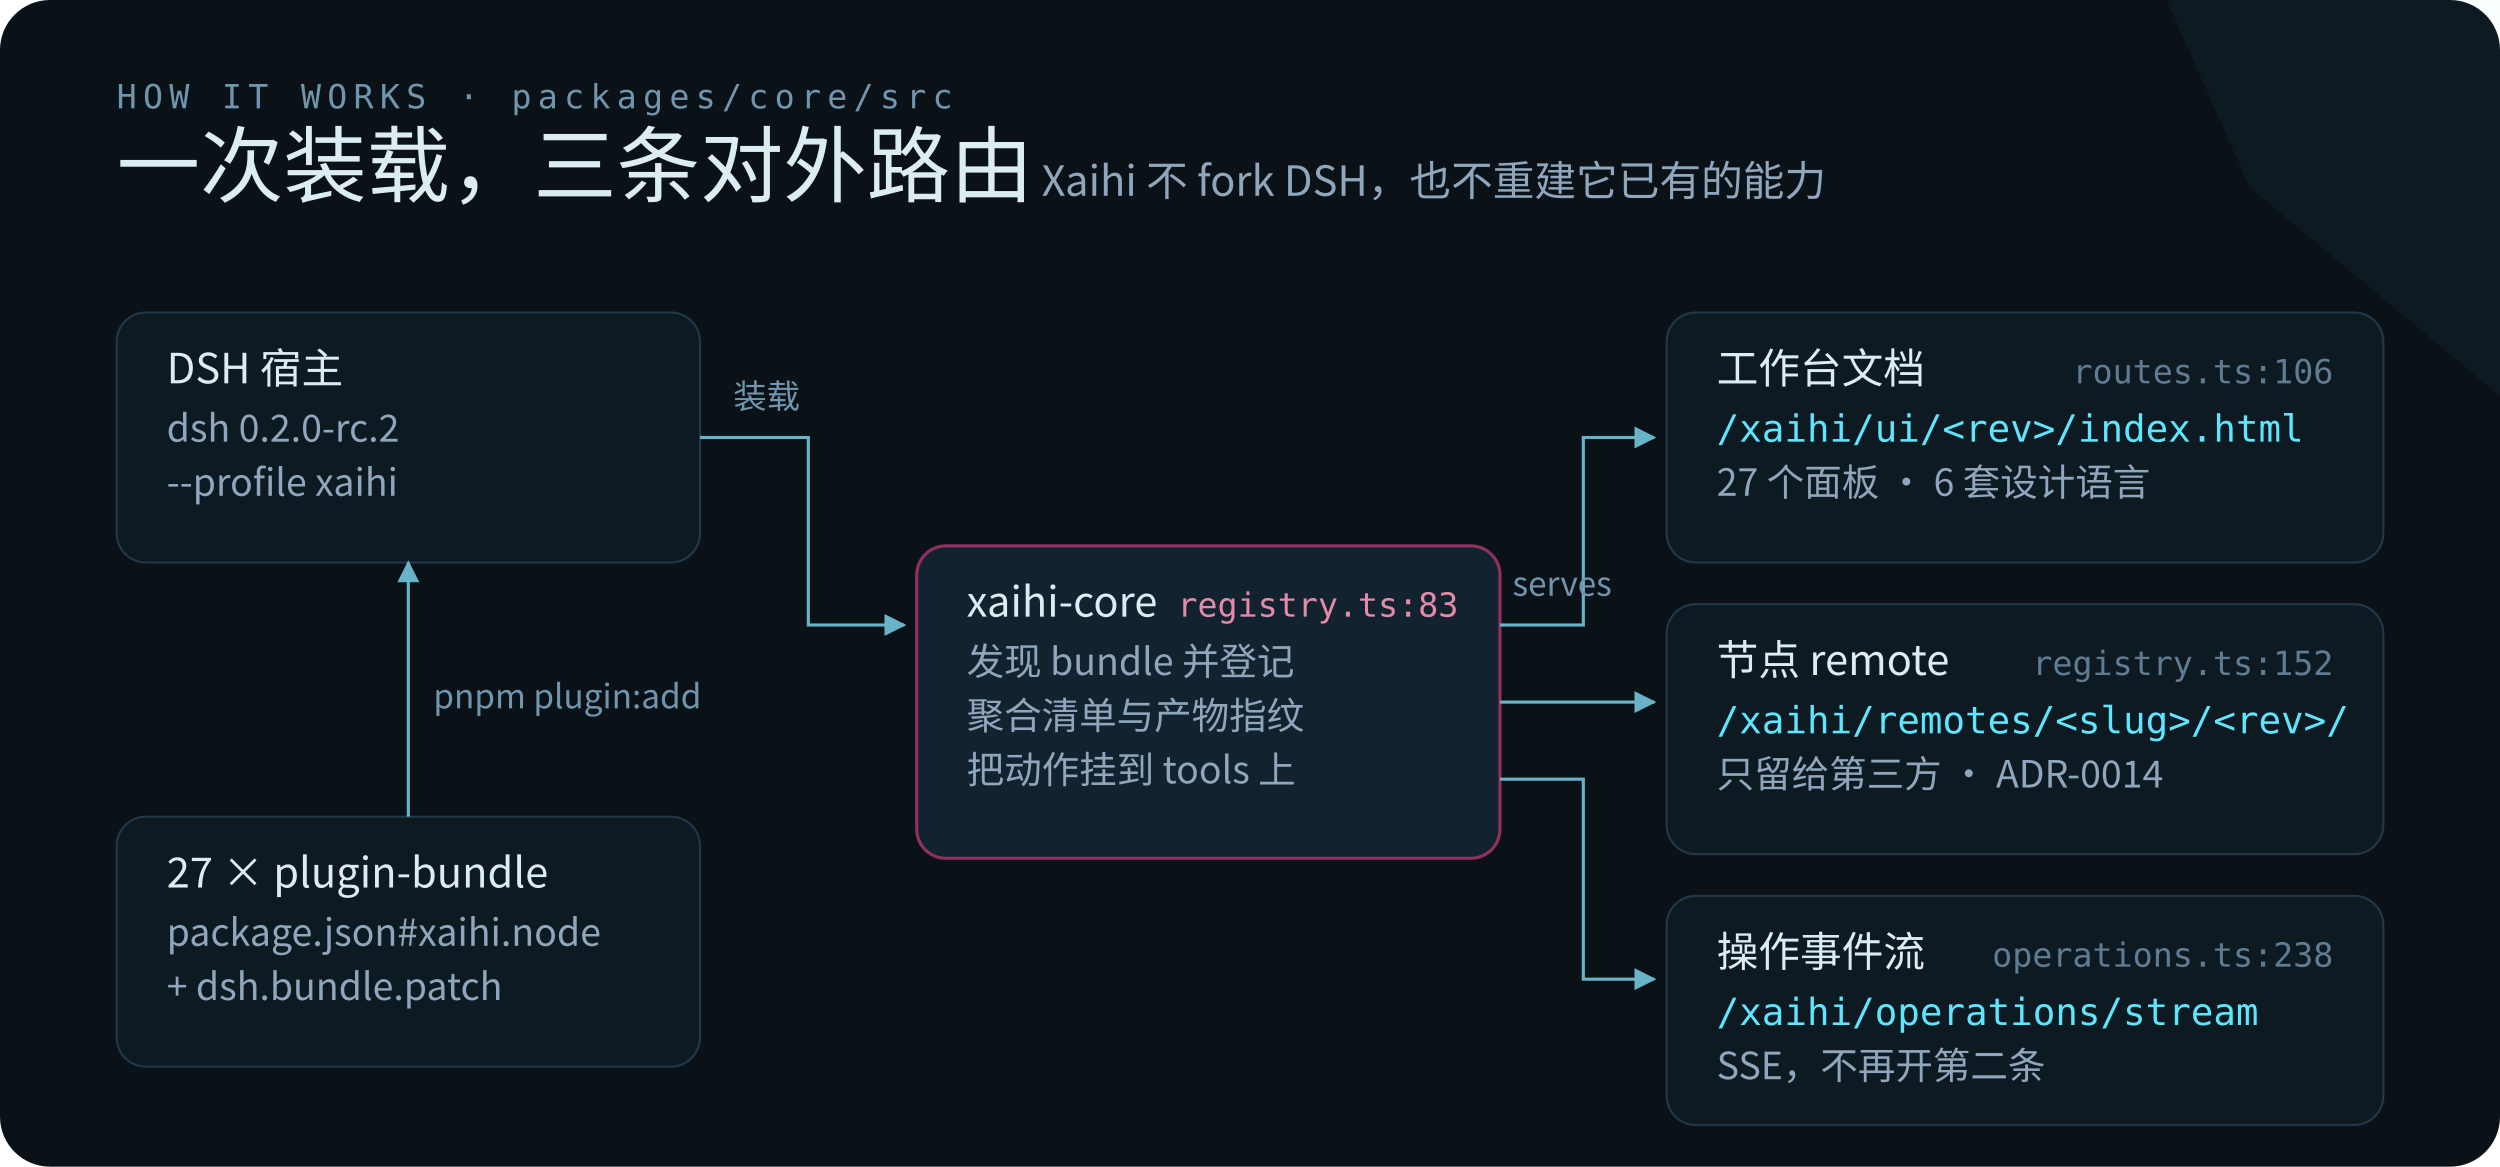
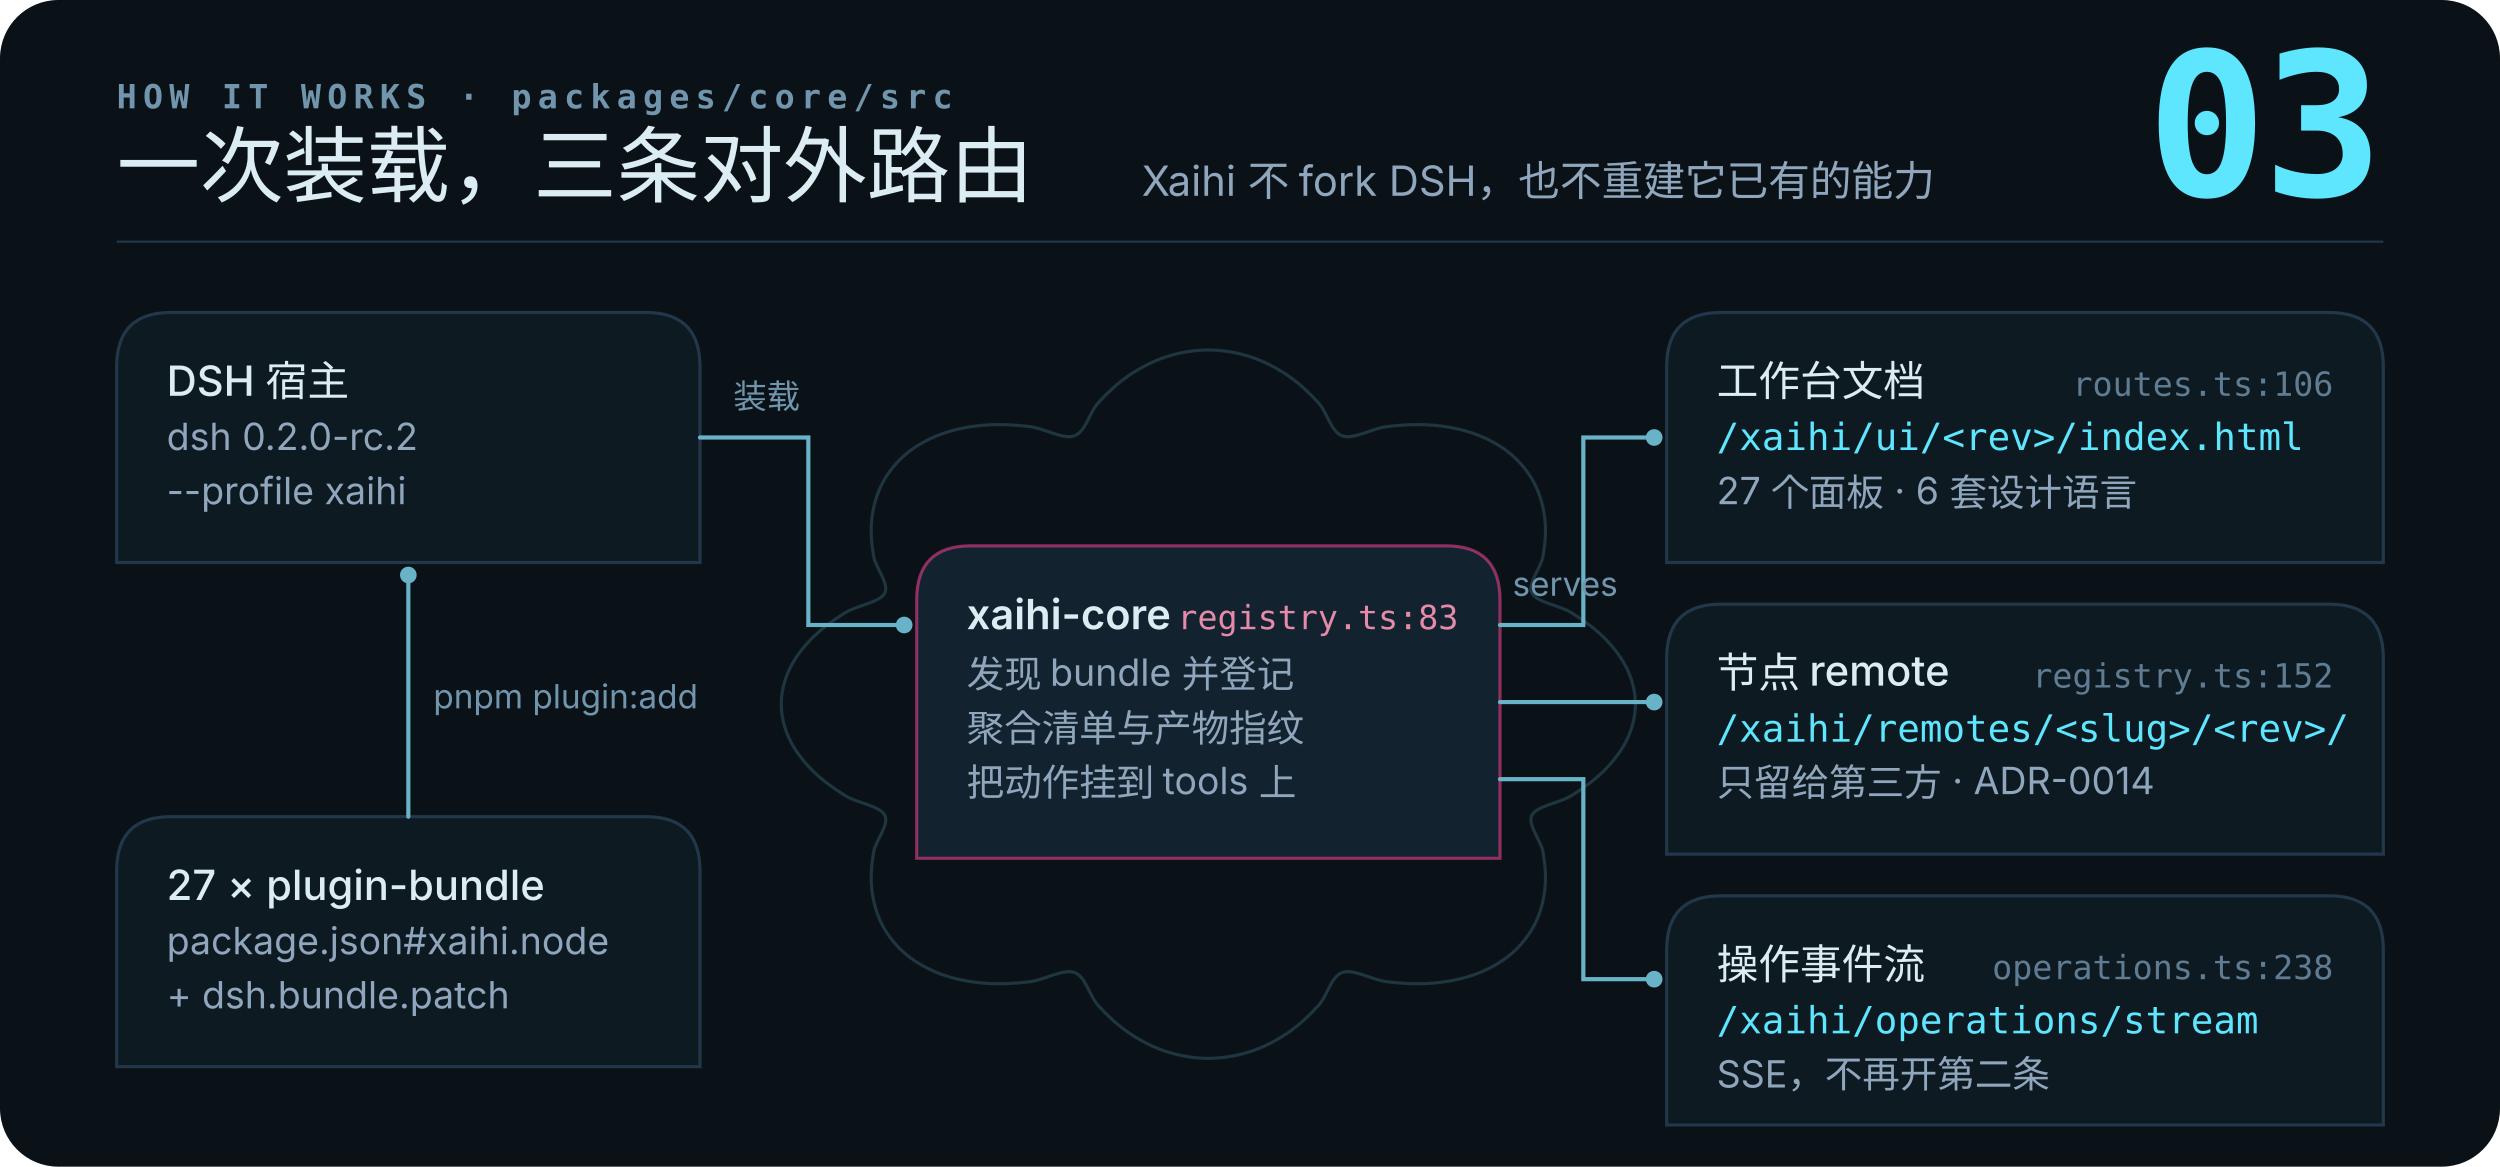
<svg xmlns="http://www.w3.org/2000/svg" width="1200" height="560" viewBox="0 0 1200 560" role="img" aria-labelledby="title desc">
  <defs>
-     <linearGradient id="rule" x1="0" y1="0" x2="1" y2="0">
-       <stop offset="0" stop-color="#5DE6FE" stop-opacity="0" />
-       <stop offset="0.5" stop-color="#5DE6FE" stop-opacity="0.7" />
-       <stop offset="1" stop-color="#5DE6FE" stop-opacity="0" />
-     </linearGradient>
-     <marker id="arw" viewBox="0 0 10 10" refX="9" refY="5" markerWidth="7" markerHeight="7" orient="auto-start-reverse">
-       <path d="M0 0 L10 5 L0 10 Z" fill="#69B3C8" />
-     </marker>
+     <clipPath id="frameClip">
+       <rect width="1200" height="560" rx="28" />
+     </clipPath>
  </defs>
-   <rect width="1200" height="560" rx="24" fill="#0A1218" />
-   <polygon points="1040,0 1200,0 1200,190 1080,90" fill="#5DE6FE" opacity="0.04" />
-   <g id="head" font-family="-apple-system, BlinkMacSystemFont, 'Segoe UI', 'PingFang SC', 'Noto Sans CJK SC', sans-serif">
-     <text x="56" y="52" font-size="16" letter-spacing="3" fill="#7095AD" font-family="ui-monospace, SFMono-Regular, Menlo, Consolas, monospace">HOW IT WORKS · packages/core/src</text>
-     <text x="56" y="94" font-size="40" fill="#DCECF3">一次装载，三条对外路由</text>
-     <text x="500" y="94" font-size="20" fill="#8FA6BC">Xaihi 不 fork DSH，也不重建它已有的能力</text>
-   </g>
-   <line x1="56" y1="116" x2="1144" y2="116" stroke="url(#rule)" stroke-width="1" />
-   <g id="boxes" font-family="-apple-system, BlinkMacSystemFont, 'Segoe UI', 'PingFang SC', 'Noto Sans CJK SC', sans-serif">
-     <g>
-       <rect x="56" y="150" width="280" height="120" rx="14" fill="#0E1A22" stroke="#22384A" />
-       <text x="80" y="184" font-size="20" fill="#DCECF3">DSH 宿主</text>
-       <text x="80" y="212" font-size="18" fill="#8FA6BC">dsh 0.2.0-rc.2</text>
-       <text x="80" y="238" font-size="18" fill="#8FA6BC">--profile xaihi</text>
+   <g clip-path="url(#frameClip)">
+     <rect width="1200" height="560" fill="#0A1218" />
+     <text x="56" y="52" font-family="ui-monospace, SFMono-Regular, Menlo, Consolas, monospace" font-size="16" font-weight="600" fill="#7095AD" letter-spacing="3">HOW IT WORKS · packages/core/src</text>
+     <text x="56" y="94" font-family="-apple-system, BlinkMacSystemFont, 'Segoe UI', 'PingFang SC', 'Hiragino Sans GB', 'Microsoft YaHei', sans-serif" font-size="40" font-weight="500" fill="#DCECF3">一次装载，三条对外路由</text>
+     <text x="548" y="94" font-family="-apple-system, BlinkMacSystemFont, 'Segoe UI', 'PingFang SC', 'Hiragino Sans GB', 'Microsoft YaHei', sans-serif" font-size="20" font-weight="400" fill="#8FA6BC">Xaihi 不 fork DSH，也不重建它已有的能力</text>
+     <text x="1144" y="94" font-family="ui-monospace, SFMono-Regular, Menlo, Consolas, monospace" font-size="96" font-weight="800" fill="#5DE6FE" letter-spacing="-2" text-anchor="end">03</text>
+     <line x1="56" y1="116" x2="1144" y2="116" stroke="#22384A" stroke-width="1" />
+     <path d="M 580.00 168.00 C 586.61 168.00 593.50 169.13 599.82 171.14 C 606.13 173.15 612.37 176.35 617.89 180.06 C 623.40 183.77 628.49 188.54 632.90 193.40 C 637.30 198.26 638.83 207.32 644.33 209.21 C 649.83 211.10 658.64 205.58 665.90 204.73 C 673.16 203.88 680.83 203.49 687.89 204.10 C 694.95 204.71 702.09 206.11 708.27 208.39 C 714.45 210.67 720.29 213.92 724.96 217.79 C 729.63 221.67 733.54 226.51 736.30 231.63 C 739.05 236.75 740.73 242.68 741.46 248.53 C 742.20 254.39 741.73 260.75 740.70 266.77 C 739.68 272.79 733.03 280.09 735.30 284.65 C 737.58 289.22 748.52 290.48 754.37 294.14 C 760.23 297.79 765.99 302.01 770.46 306.58 C 774.93 311.15 778.79 316.33 781.22 321.57 C 783.64 326.80 785.00 332.52 785.00 338.00 C 785.00 343.48 783.64 349.20 781.22 354.43 C 778.79 359.67 774.93 364.85 770.46 369.42 C 765.99 373.99 760.23 378.21 754.37 381.86 C 748.52 385.52 737.58 386.78 735.30 391.35 C 733.03 395.91 739.68 403.21 740.70 409.23 C 741.73 415.25 742.20 421.61 741.46 427.47 C 740.73 433.32 739.05 439.25 736.30 444.37 C 733.54 449.49 729.63 454.33 724.96 458.21 C 720.29 462.08 714.45 465.33 708.27 467.61 C 702.09 469.89 694.95 471.29 687.89 471.90 C 680.83 472.51 673.16 472.12 665.90 471.27 C 658.64 470.42 649.83 464.90 644.33 466.79 C 638.83 468.68 637.30 477.74 632.90 482.60 C 628.49 487.46 623.40 492.23 617.89 495.94 C 612.37 499.65 606.13 502.85 599.82 504.86 C 593.50 506.87 586.61 508.00 580.00 508.00 C 573.39 508.00 566.50 506.87 560.18 504.86 C 553.87 502.85 547.63 499.65 542.11 495.94 C 536.60 492.23 531.51 487.46 527.10 482.60 C 522.70 477.74 521.17 468.68 515.67 466.79 C 510.17 464.90 501.36 470.42 494.10 471.27 C 486.84 472.12 479.17 472.51 472.11 471.90 C 465.05 471.29 457.91 469.89 451.73 467.61 C 445.55 465.33 439.71 462.08 435.04 458.21 C 430.37 454.33 426.46 449.49 423.70 444.37 C 420.95 439.25 419.27 433.32 418.54 427.47 C 417.80 421.61 418.27 415.25 419.30 409.23 C 420.32 403.21 426.97 395.91 424.70 391.35 C 422.42 386.78 411.48 385.52 405.63 381.86 C 399.77 378.21 394.01 373.99 389.54 369.42 C 385.07 364.85 381.21 359.67 378.78 354.43 C 376.36 349.20 375.00 343.48 375.00 338.00 C 375.00 332.52 376.36 326.80 378.78 321.57 C 381.21 316.33 385.07 311.15 389.54 306.58 C 394.01 302.01 399.77 297.79 405.63 294.14 C 411.48 290.48 422.42 289.22 424.70 284.65 C 426.97 280.09 420.32 272.79 419.30 266.77 C 418.27 260.75 417.80 254.39 418.54 248.53 C 419.27 242.68 420.95 236.75 423.70 231.63 C 426.46 226.51 430.37 221.67 435.04 217.79 C 439.71 213.92 445.55 210.67 451.73 208.39 C 457.91 206.11 465.05 204.71 472.11 204.10 C 479.17 203.49 486.84 203.88 494.10 204.73 C 501.36 205.58 510.17 211.10 515.67 209.21 C 521.17 207.32 522.70 198.26 527.10 193.40 C 531.51 188.54 536.60 183.77 542.11 180.06 C 547.63 176.35 553.87 173.15 560.18 171.14 C 566.50 169.13 573.39 168.00 580.00 168.00 Z" fill="none" stroke="#69B3C8" stroke-opacity="0.22" stroke-width="1.5" />
+     <path d="M 56.00 270.00 L 56.00 176.00 Q 56.00 150.00 82.00 150.00 L 310.00 150.00 Q 336.00 150.00 336.00 176.00 L 336.00 270.00 Z" fill="#0E1A22" stroke="#22384A" stroke-width="1.5" />
+     <text x="80" y="190" font-family="-apple-system, BlinkMacSystemFont, 'Segoe UI', 'PingFang SC', 'Hiragino Sans GB', 'Microsoft YaHei', sans-serif" font-size="20" font-weight="500" fill="#DCECF3">DSH 宿主</text>
+     <text x="80" y="216" font-family="-apple-system, BlinkMacSystemFont, 'Segoe UI', 'PingFang SC', 'Hiragino Sans GB', 'Microsoft YaHei', sans-serif" font-size="18" font-weight="400" fill="#8FA6BC">dsh 0.2.0-rc.2</text>
+     <text x="80" y="242" font-family="-apple-system, BlinkMacSystemFont, 'Segoe UI', 'PingFang SC', 'Hiragino Sans GB', 'Microsoft YaHei', sans-serif" font-size="18" font-weight="400" fill="#8FA6BC">--profile xaihi</text>
+     <path d="M 56.00 512.00 L 56.00 418.00 Q 56.00 392.00 82.00 392.00 L 310.00 392.00 Q 336.00 392.00 336.00 418.00 L 336.00 512.00 Z" fill="#0E1A22" stroke="#22384A" stroke-width="1.5" />
+     <text x="80" y="432" font-family="-apple-system, BlinkMacSystemFont, 'Segoe UI', 'PingFang SC', 'Hiragino Sans GB', 'Microsoft YaHei', sans-serif" font-size="20" font-weight="500" fill="#DCECF3">27 × plugin-bundle</text>
+     <text x="80" y="458" font-family="-apple-system, BlinkMacSystemFont, 'Segoe UI', 'PingFang SC', 'Hiragino Sans GB', 'Microsoft YaHei', sans-serif" font-size="18" font-weight="400" fill="#8FA6BC">package.json#xaihi.node</text>
+     <text x="80" y="484" font-family="-apple-system, BlinkMacSystemFont, 'Segoe UI', 'PingFang SC', 'Hiragino Sans GB', 'Microsoft YaHei', sans-serif" font-size="18" font-weight="400" fill="#8FA6BC">+ dsh.bundle.patch</text>
+     <path d="M 440.00 412.00 L 440.00 288.00 Q 440.00 262.00 466.00 262.00 L 694.00 262.00 Q 720.00 262.00 720.00 288.00 L 720.00 412.00 Z" fill="#12232F" stroke="#D63C82" stroke-opacity="0.65" stroke-width="1.5" />
+     <text x="464" y="302" font-family="-apple-system, BlinkMacSystemFont, 'Segoe UI', 'PingFang SC', 'Hiragino Sans GB', 'Microsoft YaHei', sans-serif" font-size="20" font-weight="600" fill="#DCECF3">xaihi-core</text>
+     <text x="464" y="330" font-family="-apple-system, BlinkMacSystemFont, 'Segoe UI', 'PingFang SC', 'Hiragino Sans GB', 'Microsoft YaHei', sans-serif" font-size="18" font-weight="400" fill="#8FA6BC">发现 bundle 并登记</text>
+     <text x="464" y="356" font-family="-apple-system, BlinkMacSystemFont, 'Segoe UI', 'PingFang SC', 'Hiragino Sans GB', 'Microsoft YaHei', sans-serif" font-size="18" font-weight="400" fill="#8FA6BC">聚合清单与产物指纹</text>
+     <text x="464" y="382" font-family="-apple-system, BlinkMacSystemFont, 'Segoe UI', 'PingFang SC', 'Hiragino Sans GB', 'Microsoft YaHei', sans-serif" font-size="18" font-weight="400" fill="#8FA6BC">把动作挂到 tools 上</text>
+     <text x="700" y="302" font-family="ui-monospace, SFMono-Regular, Menlo, Consolas, monospace" font-size="16" font-weight="500" fill="#E58AA8" text-anchor="end">registry.ts:83</text>
+     <path d="M 800.00 270.00 L 800.00 176.00 Q 800.00 150.00 826.00 150.00 L 1118.00 150.00 Q 1144.00 150.00 1144.00 176.00 L 1144.00 270.00 Z" fill="#0E1A22" stroke="#22384A" stroke-width="1.5" />
+     <text x="824" y="190" font-family="-apple-system, BlinkMacSystemFont, 'Segoe UI', 'PingFang SC', 'Hiragino Sans GB', 'Microsoft YaHei', sans-serif" font-size="20" font-weight="500" fill="#DCECF3">工作台文档</text>
+     <text x="824" y="216" font-family="ui-monospace, SFMono-Regular, Menlo, Consolas, monospace" font-size="18" fill="#5DE6FE">/xaihi/ui/&lt;rev&gt;/index.html</text>
+     <text x="824" y="242" font-family="-apple-system, BlinkMacSystemFont, 'Segoe UI', 'PingFang SC', 'Hiragino Sans GB', 'Microsoft YaHei', sans-serif" font-size="18" font-weight="400" fill="#8FA6BC">27 个面板 · 6 套设计语言</text>
+     <text x="1120" y="190" font-family="ui-monospace, SFMono-Regular, Menlo, Consolas, monospace" font-size="16" font-weight="500" fill="#5F7C93" text-anchor="end">routes.ts:106</text>
+     <path d="M 800.00 410.00 L 800.00 316.00 Q 800.00 290.00 826.00 290.00 L 1118.00 290.00 Q 1144.00 290.00 1144.00 316.00 L 1144.00 410.00 Z" fill="#0E1A22" stroke="#22384A" stroke-width="1.5" />
+     <text x="824" y="330" font-family="-apple-system, BlinkMacSystemFont, 'Segoe UI', 'PingFang SC', 'Hiragino Sans GB', 'Microsoft YaHei', sans-serif" font-size="20" font-weight="500" fill="#DCECF3">节点 remote</text>
+     <text x="824" y="356" font-family="ui-monospace, SFMono-Regular, Menlo, Consolas, monospace" font-size="18" fill="#5DE6FE">/xaihi/remotes/&lt;slug&gt;/&lt;rev&gt;/</text>
+     <text x="824" y="382" font-family="-apple-system, BlinkMacSystemFont, 'Segoe UI', 'PingFang SC', 'Hiragino Sans GB', 'Microsoft YaHei', sans-serif" font-size="18" font-weight="400" fill="#8FA6BC">只留给第三方 · ADR-0014</text>
+     <text x="1120" y="330" font-family="ui-monospace, SFMono-Regular, Menlo, Consolas, monospace" font-size="16" font-weight="500" fill="#5F7C93" text-anchor="end">registry.ts:152</text>
+     <path d="M 800.00 540.00 L 800.00 456.00 Q 800.00 430.00 826.00 430.00 L 1118.00 430.00 Q 1144.00 430.00 1144.00 456.00 L 1144.00 540.00 Z" fill="#0E1A22" stroke="#22384A" stroke-width="1.5" />
+     <text x="824" y="470" font-family="-apple-system, BlinkMacSystemFont, 'Segoe UI', 'PingFang SC', 'Hiragino Sans GB', 'Microsoft YaHei', sans-serif" font-size="20" font-weight="500" fill="#DCECF3">操作事件流</text>
+     <text x="824" y="496" font-family="ui-monospace, SFMono-Regular, Menlo, Consolas, monospace" font-size="18" fill="#5DE6FE">/xaihi/operations/stream</text>
+     <text x="824" y="522" font-family="-apple-system, BlinkMacSystemFont, 'Segoe UI', 'PingFang SC', 'Hiragino Sans GB', 'Microsoft YaHei', sans-serif" font-size="18" font-weight="400" fill="#8FA6BC">SSE，不再开第二条</text>
+     <text x="1120" y="470" font-family="ui-monospace, SFMono-Regular, Menlo, Consolas, monospace" font-size="16" font-weight="500" fill="#5F7C93" text-anchor="end">operations.ts:238</text>
+     <g fill="none" stroke="#69B3C8" stroke-width="2" stroke-linecap="round">
+       <path d="M196 392 L196 276" />
+       <path d="M336 210 L388 210 L388 300 L434 300" />
+       <path d="M720 300 L760 300 L760 210 L794 210" />
+       <path d="M720 337 L794 337" />
+       <path d="M720 374 L760 374 L760 470 L794 470" />
    </g>
-     <g>
-       <rect x="56" y="392" width="280" height="120" rx="14" fill="#0E1A22" stroke="#22384A" />
-       <text x="80" y="426" font-size="20" fill="#DCECF3">27 × plugin-bundle</text>
-       <text x="80" y="454" font-size="18" fill="#8FA6BC">package.json#xaihi.node</text>
-       <text x="80" y="480" font-size="18" fill="#8FA6BC">+ dsh.bundle.patch</text>
+     <g fill="#69B3C8">
+       <circle cx="196" cy="276" r="4" />
+       <circle cx="434" cy="300" r="4" />
+       <circle cx="794" cy="210" r="4" />
+       <circle cx="794" cy="337" r="4" />
+       <circle cx="794" cy="470" r="4" />
    </g>
-     <g>
-       <rect x="440" y="262" width="280" height="150" rx="14" fill="#12232F" stroke="#D63C82" stroke-opacity="0.65" stroke-width="1.5" />
-       <text x="464" y="296" font-size="20" fill="#DCECF3">xaihi-core</text>
-       <text x="464" y="324" font-size="18" fill="#8FA6BC">发现 bundle 并登记</text>
-       <text x="464" y="350" font-size="18" fill="#8FA6BC">聚合清单与产物指纹</text>
-       <text x="464" y="376" font-size="18" fill="#8FA6BC">把动作挂到 tools 上</text>
-       <text x="700" y="296" font-size="16" fill="#E58AA8" text-anchor="end" font-family="ui-monospace, Menlo, Consolas, monospace">registry.ts:83</text>
-     </g>
-     <g>
-       <rect x="800" y="150" width="344" height="120" rx="14" fill="#0E1A22" stroke="#22384A" />
-       <text x="824" y="184" font-size="20" fill="#DCECF3">工作台文档</text>
-       <text x="824" y="212" font-size="18" fill="#5DE6FE" font-family="ui-monospace, Menlo, Consolas, monospace">/xaihi/ui/&lt;rev&gt;/index.html</text>
-       <text x="824" y="238" font-size="18" fill="#8FA6BC">27 个面板 · 6 套设计语言</text>
-       <text x="1120" y="184" font-size="16" fill="#5F7C93" text-anchor="end" font-family="ui-monospace, Menlo, Consolas, monospace">routes.ts:106</text>
-     </g>
-     <g>
-       <rect x="800" y="290" width="344" height="120" rx="14" fill="#0E1A22" stroke="#22384A" />
-       <text x="824" y="324" font-size="20" fill="#DCECF3">节点 remote</text>
-       <text x="824" y="352" font-size="18" fill="#5DE6FE" font-family="ui-monospace, Menlo, Consolas, monospace">/xaihi/remotes/&lt;slug&gt;/&lt;rev&gt;/</text>
-       <text x="824" y="378" font-size="18" fill="#8FA6BC">只留给第三方 · ADR-0014</text>
-       <text x="1120" y="324" font-size="16" fill="#5F7C93" text-anchor="end" font-family="ui-monospace, Menlo, Consolas, monospace">registry.ts:152</text>
-     </g>
-     <g>
-       <rect x="800" y="430" width="344" height="110" rx="14" fill="#0E1A22" stroke="#22384A" />
-       <text x="824" y="464" font-size="20" fill="#DCECF3">操作事件流</text>
-       <text x="824" y="492" font-size="18" fill="#5DE6FE" font-family="ui-monospace, Menlo, Consolas, monospace">/xaihi/operations/stream</text>
-       <text x="824" y="518" font-size="18" fill="#8FA6BC">SSE，不再开第二条</text>
-       <text x="1120" y="464" font-size="16" fill="#5F7C93" text-anchor="end" font-family="ui-monospace, Menlo, Consolas, monospace">operations.ts:238</text>
-     </g>
-   </g>
-   <g id="traces" fill="none" stroke="#69B3C8" stroke-width="1.5">
-     <path d="M196 392 L196 270" marker-end="url(#arw)" />
-     <path d="M336 210 L388 210 L388 300 L434 300" marker-end="url(#arw)" />
-     <path d="M720 300 L760 300 L760 210 L794 210" marker-end="url(#arw)" />
-     <path d="M720 337 L794 337" marker-end="url(#arw)" />
-     <path d="M720 374 L760 374 L760 470 L794 470" marker-end="url(#arw)" />
-   </g>
-   <g font-family="-apple-system, BlinkMacSystemFont, 'Segoe UI', 'PingFang SC', 'Noto Sans CJK SC', sans-serif" font-size="16" fill="#7095AD">
-     <text x="208" y="340">pnpm plugin:add</text>
-     <text x="352" y="196">装载</text>
-     <text x="726" y="286">serves</text>
+     <text x="208" y="340" font-family="-apple-system, BlinkMacSystemFont, 'Segoe UI', 'PingFang SC', 'Hiragino Sans GB', 'Microsoft YaHei', sans-serif" font-size="16" font-weight="400" fill="#7095AD">pnpm plugin:add</text>
+     <text x="352" y="196" font-family="-apple-system, BlinkMacSystemFont, 'Segoe UI', 'PingFang SC', 'Hiragino Sans GB', 'Microsoft YaHei', sans-serif" font-size="16" font-weight="400" fill="#7095AD">装载</text>
+     <text x="726" y="286" font-family="-apple-system, BlinkMacSystemFont, 'Segoe UI', 'PingFang SC', 'Hiragino Sans GB', 'Microsoft YaHei', sans-serif" font-size="16" font-weight="400" fill="#7095AD">serves</text>
  </g>
</svg>
